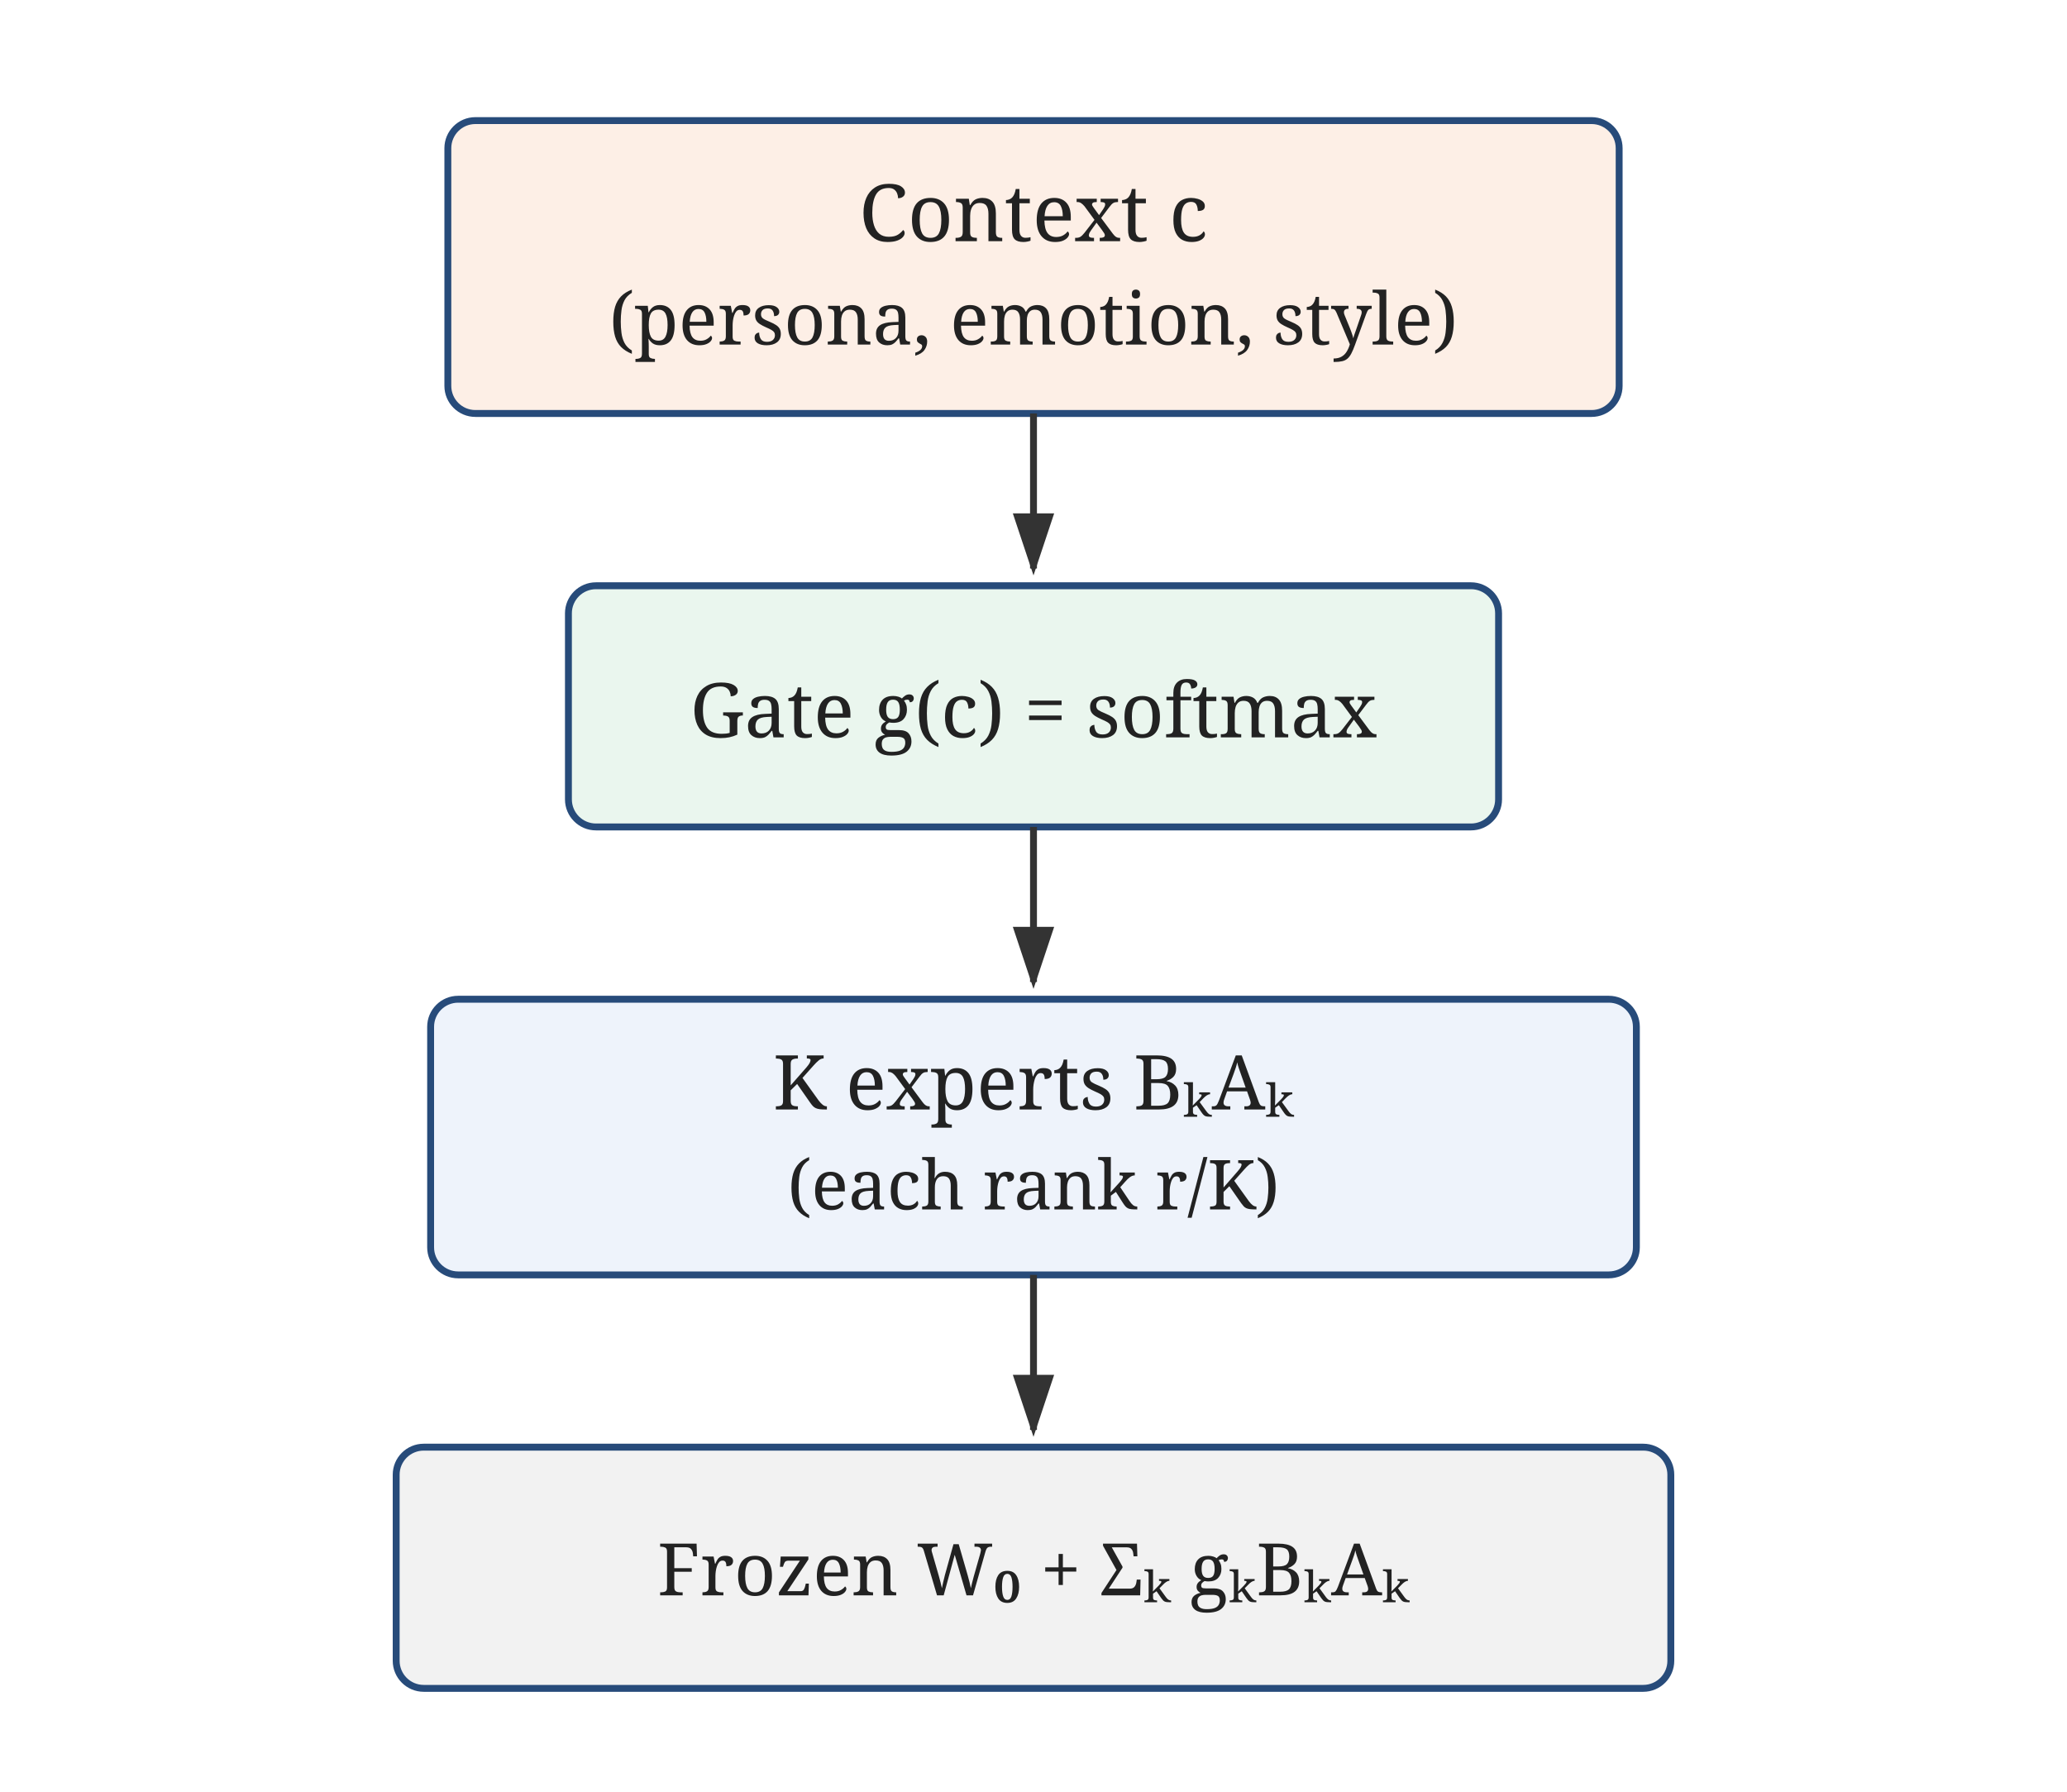
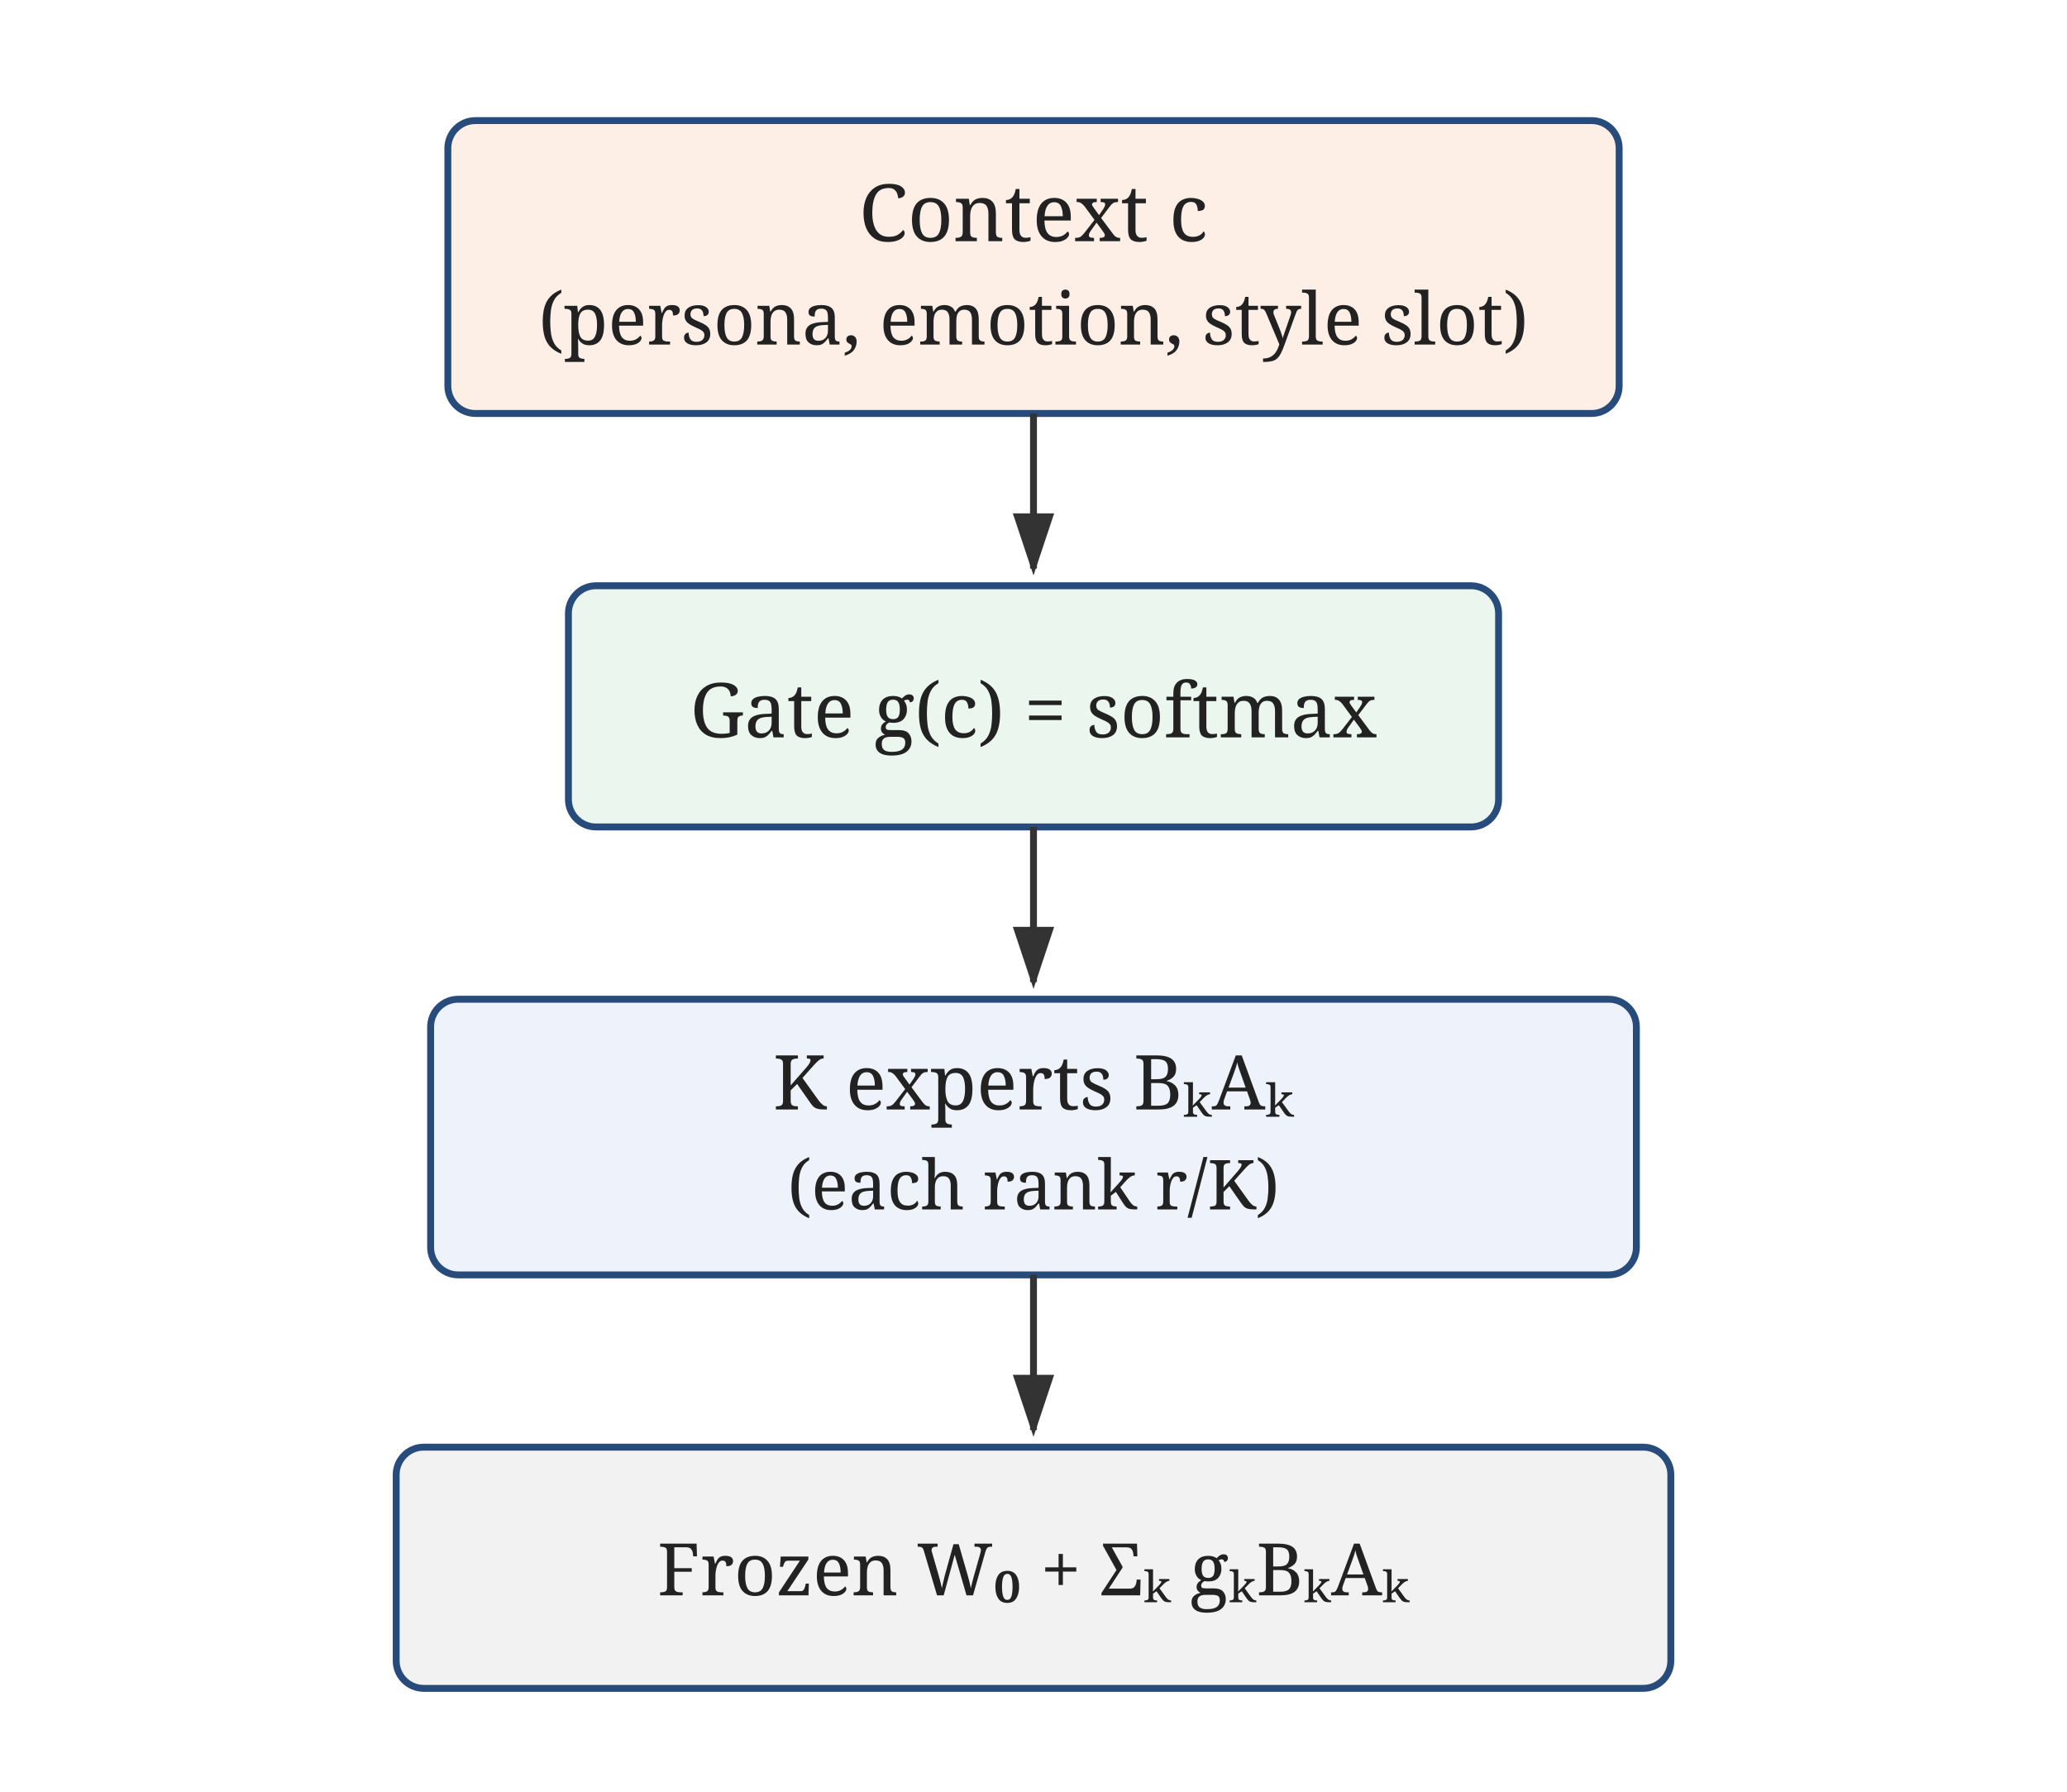
<svg xmlns="http://www.w3.org/2000/svg" width="600" height="520" viewBox="0 0 600 520">
  <style>text{font-family:serif;fill:#222}.box{stroke:#274b7a;stroke-width:2;rx:8}.arrow{stroke:#333;stroke-width:2;fill:none;marker-end:url(#a)}</style>
  <defs>
    <marker id="a" markerWidth="10" markerHeight="10" refX="8" refY="3" orient="auto">
      <path d="M0,0 L0,6 L9,3 z" fill="#333" />
    </marker>
  </defs>
  <rect class="box" x="130" y="35" width="340" height="85" fill="#fdefe6" />
  <text x="300" y="70" font-size="23" text-anchor="middle">Context c</text>
-   <text x="300" y="100" font-size="21" text-anchor="middle">(persona, emotion, style)</text>
+   <text x="300" y="100" font-size="21" text-anchor="middle">(persona, emotion, style slot)</text>
  <line class="arrow" x1="300" y1="120" x2="300" y2="165" />
  <rect class="box" x="165" y="170" width="270" height="70" fill="#eaf6ee" />
  <text x="300" y="214" font-size="22" text-anchor="middle">Gate g(c) = softmax</text>
  <line class="arrow" x1="300" y1="240" x2="300" y2="285" />
  <rect class="box" x="125" y="290" width="350" height="80" fill="#eef3fb" />
  <text x="300" y="322" font-size="22" text-anchor="middle">K experts BₖAₖ</text>
  <text x="300" y="351" font-size="20" text-anchor="middle">(each rank r/K)</text>
  <line class="arrow" x1="300" y1="370" x2="300" y2="415" />
  <rect class="box" x="115" y="420" width="370" height="70" fill="#f2f2f2" />
  <text x="300" y="463" font-size="21" text-anchor="middle">Frozen W₀ + Σₖ gₖBₖAₖ</text>
</svg>
